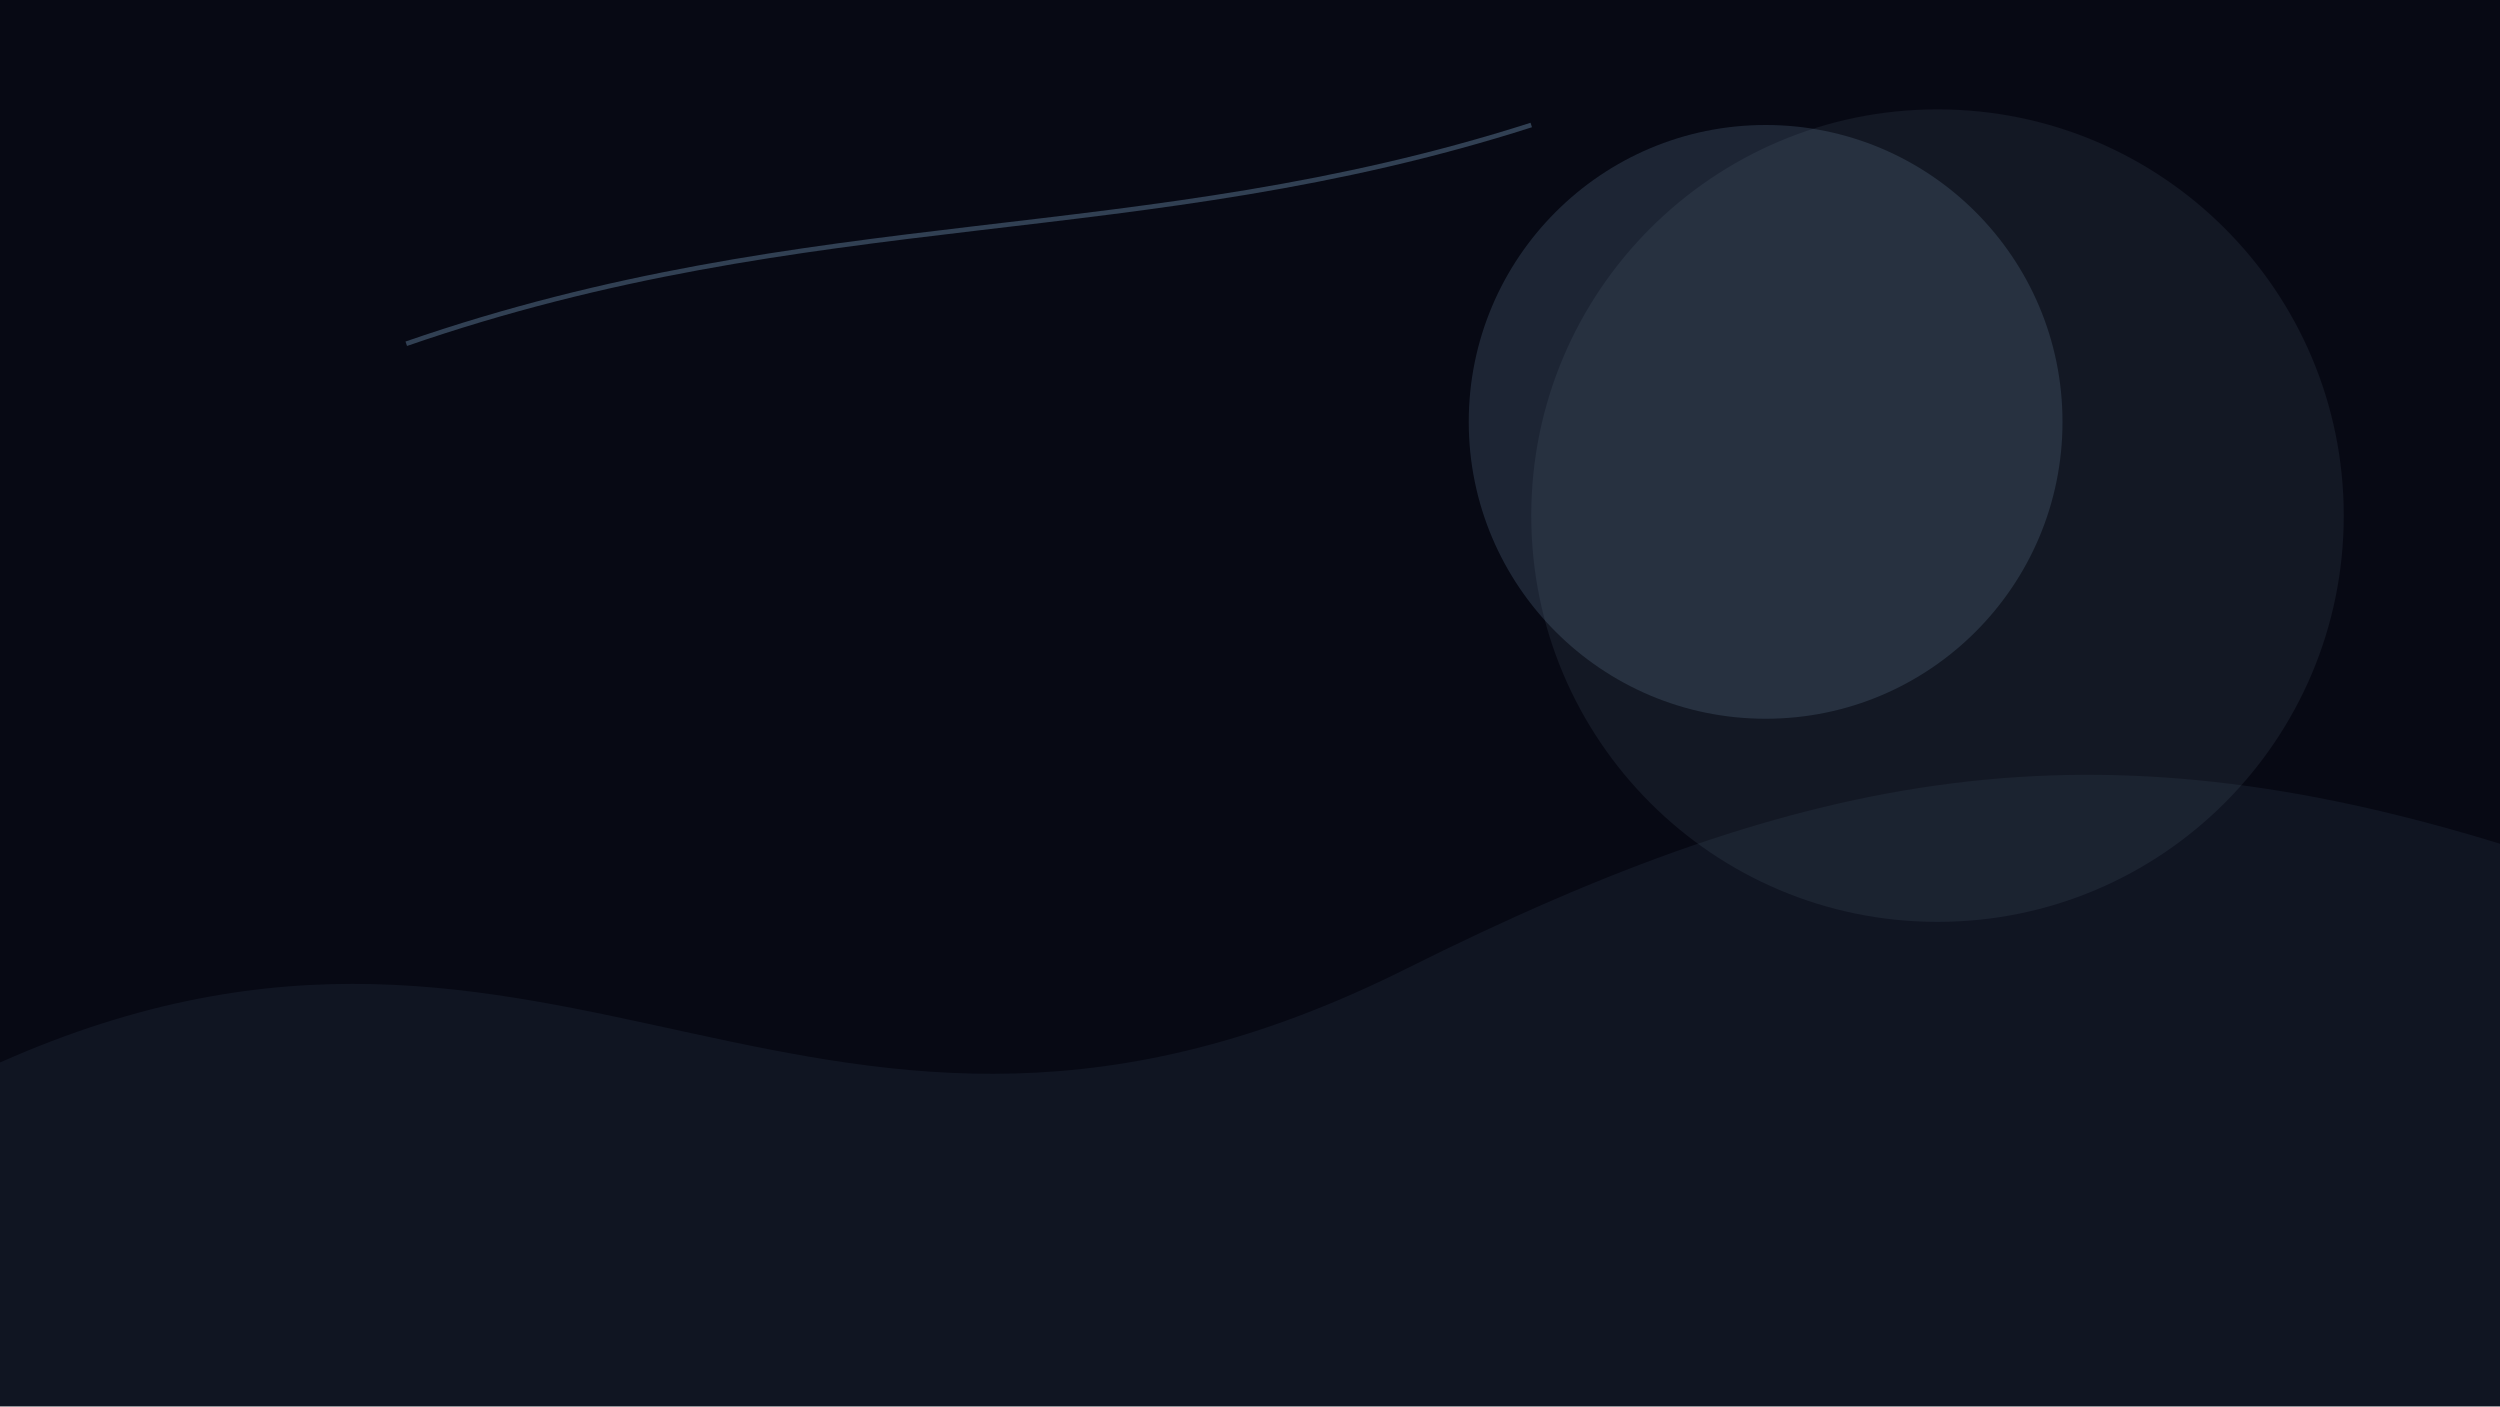
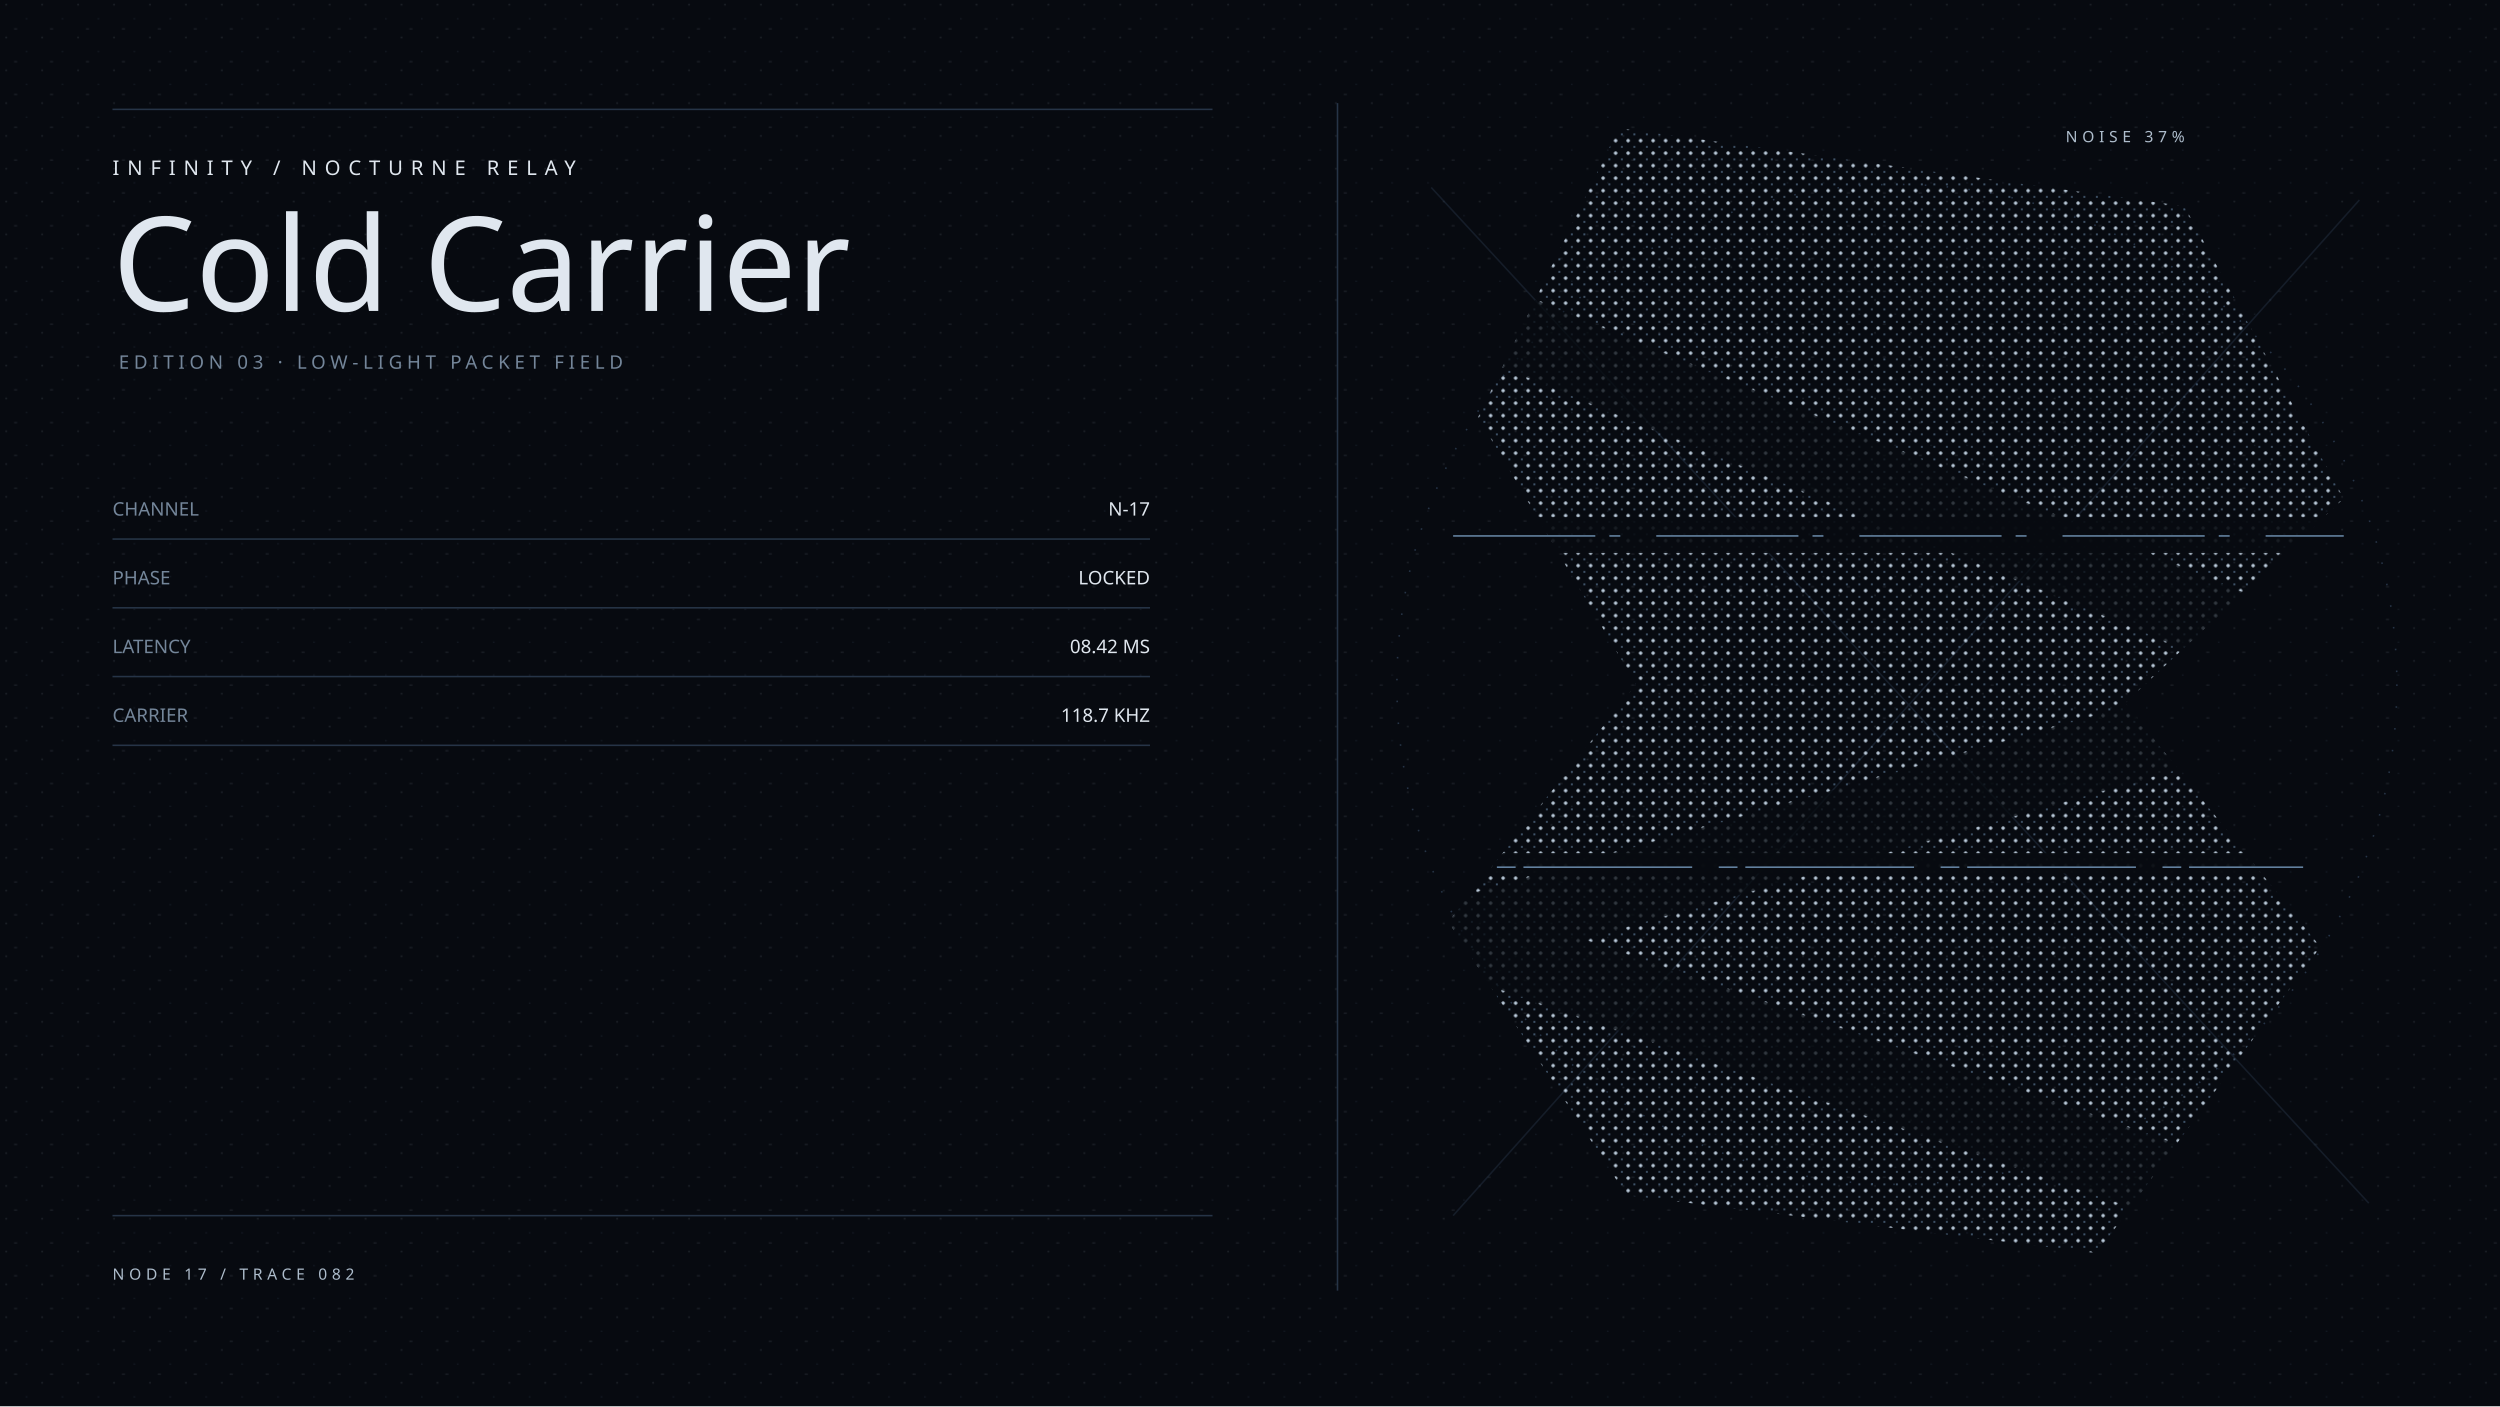
- <svg xmlns="http://www.w3.org/2000/svg" viewBox="0 0 1600 900" role="img" aria-label="Original dark abstract Infinity OS wallpaper">
-   <rect width="1600" height="900" fill="#070914" />
-   <path d="M0 680 C360 520 520 810 900 620 C1160 490 1340 460 1600 540 L1600 900 L0 900 Z" fill="#101522" />
-   <circle cx="1130" cy="270" r="190" fill="#7ea6c9" opacity="0.18" />
-   <circle cx="1240" cy="330" r="260" fill="#6f879c" opacity="0.12" />
-   <path d="M260 220 C520 130 730 160 980 80" fill="none" stroke="#7ea6c9" stroke-width="3" opacity="0.35" />
+ <svg xmlns="http://www.w3.org/2000/svg" viewBox="0 0 1600 900" role="img" aria-label="Original nocturne dither relay wallpaper">
+   <defs>
+     <pattern id="nightGrain" width="23" height="21" patternUnits="userSpaceOnUse">
+       <circle cx="4" cy="3" r=".65" fill="#aebdcc" opacity=".18" />
+       <circle cx="17" cy="12" r=".45" fill="#6584a3" opacity=".28" />
+       <rect x="9" y="18" width="2" height="1" fill="#aebdcc" opacity=".16" />
+     </pattern>
+     <pattern id="relayDots" width="8" height="8" patternUnits="userSpaceOnUse">
+       <circle cx="2" cy="2" r="1.15" fill="#aebdcc" />
+       <circle cx="6" cy="6" r=".55" fill="#6584a3" />
+     </pattern>
+     <clipPath id="relay">
+       <path d="M1036 82L1398 132 1500 319 1360 450 1485 606 1342 802 1041 765 927 590 1047 438 946 267z" />
+     </clipPath>
+   </defs>
+   <rect width="1600" height="900" fill="#070a10" />
+   <rect width="1600" height="900" fill="url(#nightGrain)" opacity=".62" />
+   <g fill="none" stroke="#263447">
+     <path d="M72 70h704M72 778h704" />
+     <path d="M856 66v760" />
+     <path d="M916 120l600 650M1510 128L930 778" opacity=".45" />
+     <circle cx="1214" cy="438" r="320" stroke-dasharray="1 13" />
+   </g>
+   <g fill="#e0e7ef">
+     <text x="72" y="112" font-family="IBM Plex Mono" font-size="13" letter-spacing="5">INFINITY / NOCTURNE RELAY</text>
+     <text x="72" y="199" font-family="IBM Plex Serif" font-size="84">Cold Carrier</text>
+   </g>
+   <text x="76" y="236" fill="#74869a" font-family="IBM Plex Mono" font-size="12" letter-spacing="3">EDITION 03 · LOW-LIGHT PACKET FIELD</text>
+   <g transform="translate(72 330)" font-family="IBM Plex Mono" font-size="12">
+     <g fill="#74869a">
+       <text>CHANNEL</text>
+       <text y="44">PHASE</text>
+       <text y="88">LATENCY</text>
+       <text y="132">CARRIER</text>
+     </g>
+     <g fill="#e0e7ef" text-anchor="end">
+       <text x="664">N-17</text>
+       <text x="664" y="44">LOCKED</text>
+       <text x="664" y="88">08.42 MS</text>
+       <text x="664" y="132">118.7 KHZ</text>
+     </g>
+     <g stroke="#263447">
+       <path d="M0 15h664M0 59h664M0 103h664M0 147h664" />
+     </g>
+   </g>
+   <g clip-path="url(#relay)">
+     <rect x="905" y="60" width="620" height="780" fill="url(#relayDots)" />
+     <path d="M908 187l600 248-574 164 530 183" fill="none" stroke="#070a10" stroke-width="48" opacity=".76" />
+     <rect x="892" y="331" width="650" height="23" fill="#070a10" opacity=".9" />
+     <rect x="920" y="546" width="622" height="13" fill="#070a10" opacity=".95" />
+   </g>
+   <g fill="none" stroke="#6584a3">
+     <path d="M930 343h570" stroke-dasharray="91 9 7 23" />
+     <path d="M958 555h516" stroke-dasharray="12 5 108 17" />
+   </g>
+   <g fill="#aebdcc" font-family="IBM Plex Mono" font-size="10" letter-spacing="3">
+     <text x="72" y="819">NODE 17 / TRACE 082</text>
+     <text x="1322" y="91">NOISE 37%</text>
+   </g>
</svg>
